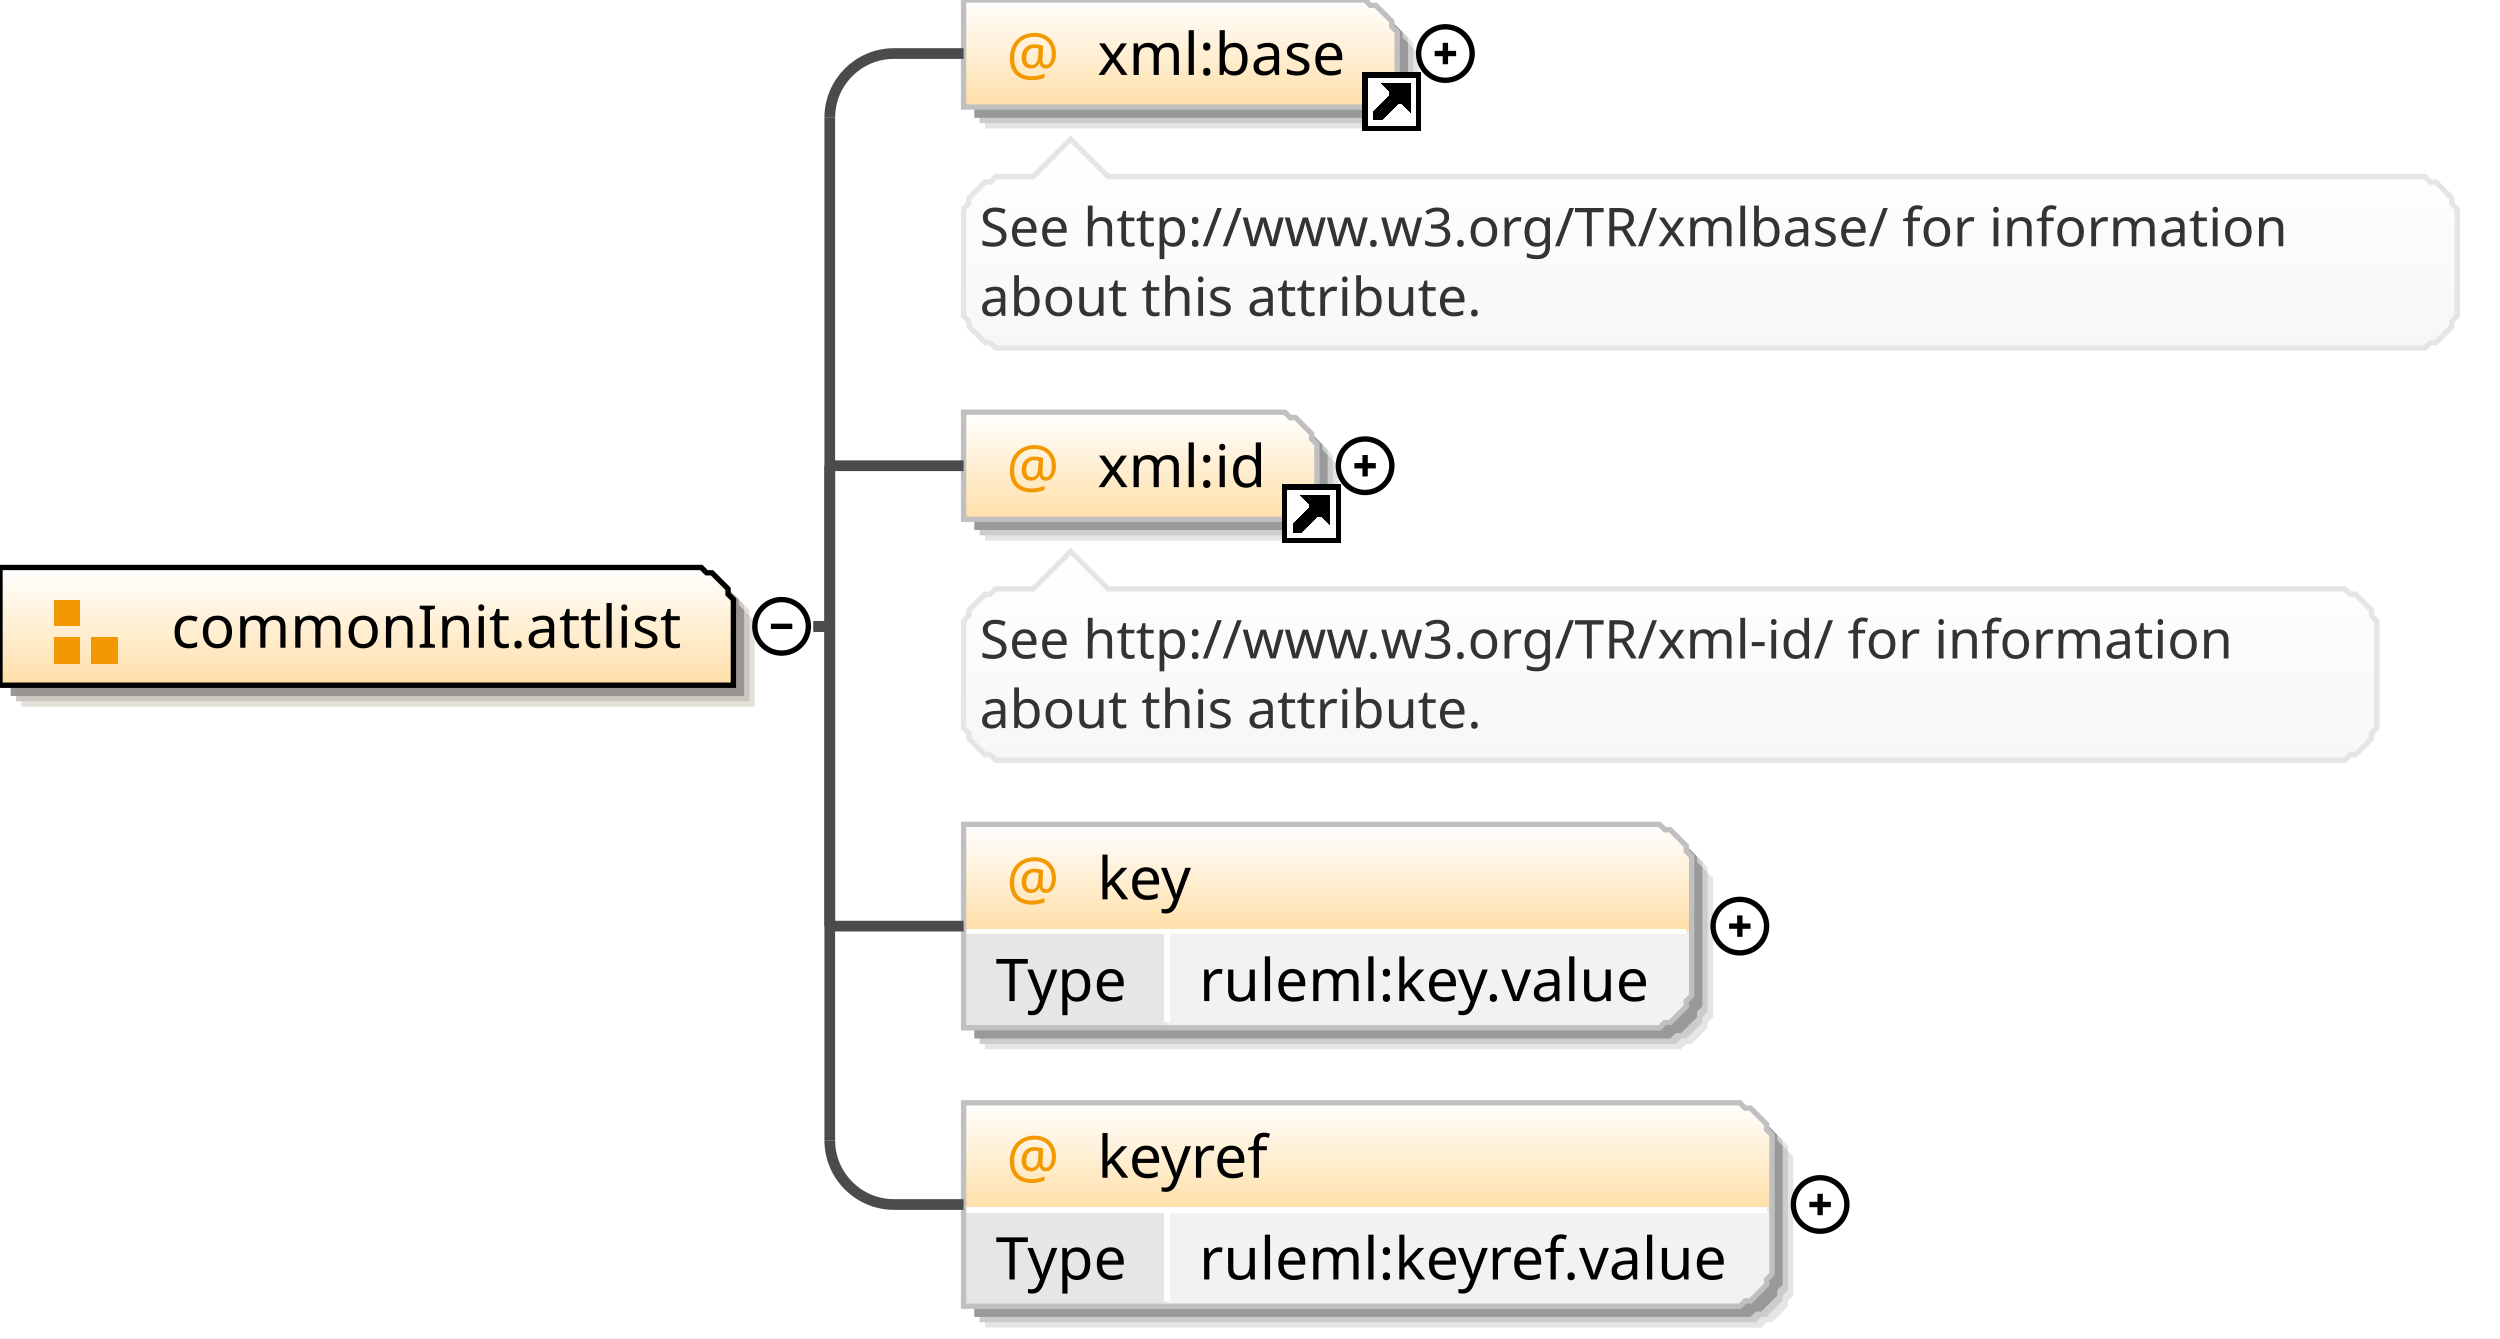
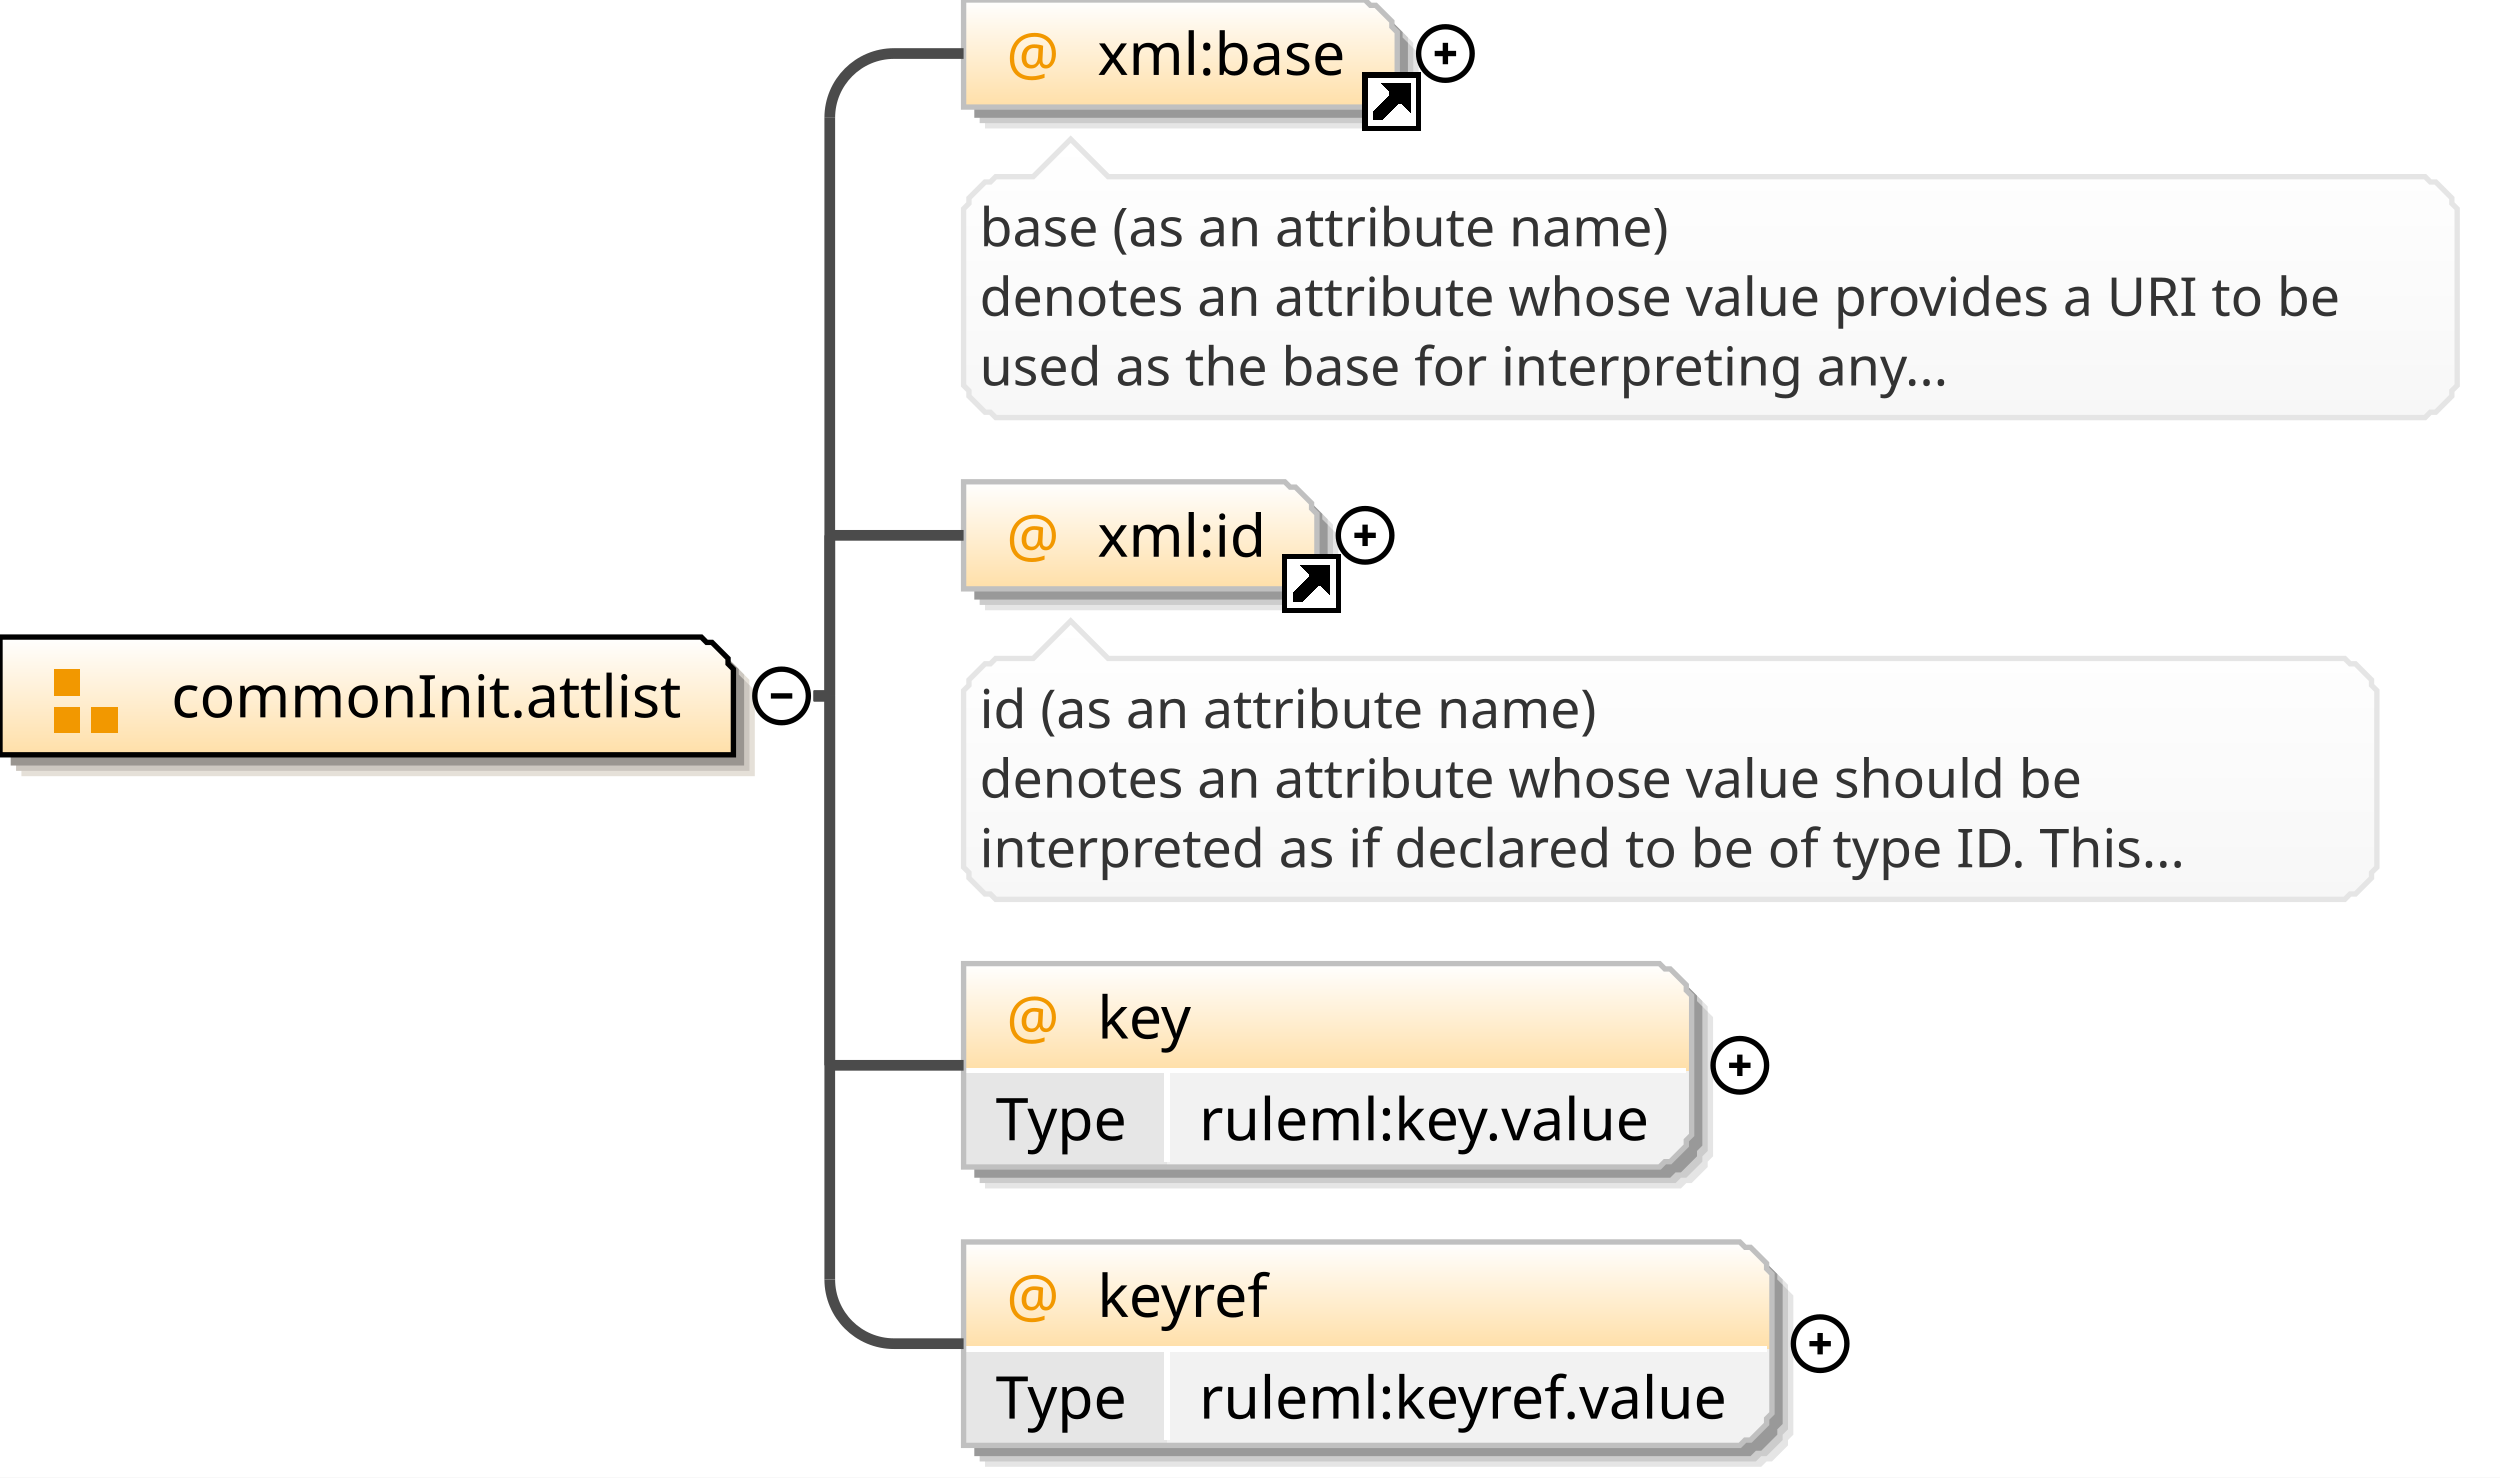
- <svg xmlns="http://www.w3.org/2000/svg" color-interpolation="auto" color-rendering="auto" fill="black" fill-opacity="1" font-family="'Dialog'" font-size="12" font-style="normal" font-weight="normal" height="250" image-rendering="auto" shape-rendering="auto" stroke="black" stroke-dasharray="none" stroke-dashoffset="0" stroke-linecap="square" stroke-linejoin="miter" stroke-miterlimit="10" stroke-opacity="1" stroke-width="1" text-rendering="auto" width="467">
+ <svg xmlns="http://www.w3.org/2000/svg" color-interpolation="auto" color-rendering="auto" fill="black" fill-opacity="1" font-family="'Dialog'" font-size="12" font-style="normal" font-weight="normal" height="276" image-rendering="auto" shape-rendering="auto" stroke="black" stroke-dasharray="none" stroke-dashoffset="0" stroke-linecap="square" stroke-linejoin="miter" stroke-miterlimit="10" stroke-opacity="1" stroke-width="1" text-rendering="auto" width="467">
  <defs id="genericDefs" />
  <g>
    <defs id="defs1">
-       <linearGradient gradientUnits="userSpaceOnUse" id="linearGradient1" spreadMethod="pad" x1="0" x2="0" y1="106" y2="128">
+       <linearGradient gradientUnits="userSpaceOnUse" id="linearGradient1" spreadMethod="pad" x1="0" x2="0" y1="119" y2="141">
        <stop offset="0%" stop-color="white" stop-opacity="1" />
        <stop offset="100%" stop-color="rgb(255,223,168)" stop-opacity="1" />
      </linearGradient>
      <linearGradient gradientUnits="userSpaceOnUse" id="linearGradient2" spreadMethod="pad" x1="180" x2="180" y1="0" y2="20">
        <stop offset="0%" stop-color="white" stop-opacity="1" />
        <stop offset="100%" stop-color="rgb(255,223,168)" stop-opacity="1" />
      </linearGradient>
-       <linearGradient gradientUnits="userSpaceOnUse" id="linearGradient3" spreadMethod="pad" x1="180" x2="180" y1="26" y2="65">
+       <linearGradient gradientUnits="userSpaceOnUse" id="linearGradient3" spreadMethod="pad" x1="180" x2="180" y1="26" y2="78">
        <stop offset="0%" stop-color="white" stop-opacity="1" />
        <stop offset="100%" stop-color="rgb(247,247,247)" stop-opacity="1" />
      </linearGradient>
-       <linearGradient gradientUnits="userSpaceOnUse" id="linearGradient4" spreadMethod="pad" x1="180" x2="180" y1="77" y2="97">
+       <linearGradient gradientUnits="userSpaceOnUse" id="linearGradient4" spreadMethod="pad" x1="180" x2="180" y1="90" y2="110">
        <stop offset="0%" stop-color="white" stop-opacity="1" />
        <stop offset="100%" stop-color="rgb(255,223,168)" stop-opacity="1" />
      </linearGradient>
-       <linearGradient gradientUnits="userSpaceOnUse" id="linearGradient5" spreadMethod="pad" x1="180" x2="180" y1="103" y2="142">
+       <linearGradient gradientUnits="userSpaceOnUse" id="linearGradient5" spreadMethod="pad" x1="180" x2="180" y1="116" y2="168">
        <stop offset="0%" stop-color="white" stop-opacity="1" />
        <stop offset="100%" stop-color="rgb(247,247,247)" stop-opacity="1" />
      </linearGradient>
-       <linearGradient gradientUnits="userSpaceOnUse" id="linearGradient6" spreadMethod="pad" x1="180" x2="180" y1="154" y2="174">
+       <linearGradient gradientUnits="userSpaceOnUse" id="linearGradient6" spreadMethod="pad" x1="180" x2="180" y1="180" y2="200">
        <stop offset="0%" stop-color="white" stop-opacity="1" />
        <stop offset="100%" stop-color="rgb(255,223,168)" stop-opacity="1" />
      </linearGradient>
-       <linearGradient gradientUnits="userSpaceOnUse" id="linearGradient7" spreadMethod="pad" x1="180" x2="180" y1="206" y2="226">
+       <linearGradient gradientUnits="userSpaceOnUse" id="linearGradient7" spreadMethod="pad" x1="180" x2="180" y1="232" y2="252">
        <stop offset="0%" stop-color="white" stop-opacity="1" />
        <stop offset="100%" stop-color="rgb(255,223,168)" stop-opacity="1" />
      </linearGradient>
      <clipPath clipPathUnits="userSpaceOnUse" id="clipPath1">
-         <path d="M0 0 L467 0 L467 250 L0 250 L0 0 Z" />
+         <path d="M0 0 L467 0 L467 276 L0 276 L0 0 Z" />
      </clipPath>
    </defs>
    <g fill="white" stroke="white" text-rendering="geometricPrecision">
-       <rect clip-path="url(#clipPath1)" height="250" stroke="none" width="467" x="0" y="0" />
+       <rect clip-path="url(#clipPath1)" height="276" stroke="none" width="467" x="0" y="0" />
    </g>
    <g fill="rgb(229,224,216)" font-family="sans-serif" font-size="11" stroke="rgb(229,224,216)" text-rendering="geometricPrecision">
-       <polygon clip-path="url(#clipPath1)" points=" 4 110 135 110 136 111 137 111 138 112 139 113 140 114 140 115 141 116 141 132 4 132" stroke="none" />
-       <polygon clip-path="url(#clipPath1)" fill="rgb(204,199,192)" points=" 3 109 134 109 135 110 136 110 137 111 138 112 139 113 139 114 140 115 140 131 3 131" stroke="none" />
-       <polygon clip-path="url(#clipPath1)" fill="rgb(153,149,144)" points=" 2 108 133 108 134 109 135 109 136 110 137 111 138 112 138 113 139 114 139 130 2 130" stroke="none" />
-       <polygon clip-path="url(#clipPath1)" fill="url(#linearGradient1)" points=" 0 106 131 106 132 107 133 107 134 108 135 109 136 110 136 111 137 112 137 128 0 128" shape-rendering="crispEdges" stroke="none" />
-       <polygon clip-path="url(#clipPath1)" fill="none" points=" 0 106 131 106 132 107 133 107 134 108 135 109 136 110 136 111 137 112 137 128 0 128" stroke="black" stroke-linecap="butt" />
+       <polygon clip-path="url(#clipPath1)" points=" 4 123 135 123 136 124 137 124 138 125 139 126 140 127 140 128 141 129 141 145 4 145" stroke="none" />
+       <polygon clip-path="url(#clipPath1)" fill="rgb(204,199,192)" points=" 3 122 134 122 135 123 136 123 137 124 138 125 139 126 139 127 140 128 140 144 3 144" stroke="none" />
+       <polygon clip-path="url(#clipPath1)" fill="rgb(153,149,144)" points=" 2 121 133 121 134 122 135 122 136 123 137 124 138 125 138 126 139 127 139 143 2 143" stroke="none" />
+       <polygon clip-path="url(#clipPath1)" fill="url(#linearGradient1)" points=" 0 119 131 119 132 120 133 120 134 121 135 122 136 123 136 124 137 125 137 141 0 141" shape-rendering="crispEdges" stroke="none" />
+       <polygon clip-path="url(#clipPath1)" fill="none" points=" 0 119 131 119 132 120 133 120 134 121 135 122 136 123 136 124 137 125 137 141 0 141" stroke="black" stroke-linecap="butt" />
    </g>
    <g fill="rgb(242,152,0)" font-family="sans-serif" font-size="11" shape-rendering="crispEdges" stroke="rgb(242,152,0)" stroke-linecap="butt" text-rendering="geometricPrecision">
-       <rect clip-path="url(#clipPath1)" height="5" stroke="none" width="5" x="10" y="112" />
-       <rect clip-path="url(#clipPath1)" height="5" stroke="none" width="5" x="10" y="119" />
-       <rect clip-path="url(#clipPath1)" height="5" stroke="none" width="5" x="17" y="119" />
-       <text clip-path="url(#clipPath1)" fill="black" stroke="none" x="32" xml:space="preserve" y="121">commonInit.attlist</text>
-       <circle clip-path="url(#clipPath1)" cx="146" cy="117" fill="none" r="5" shape-rendering="auto" stroke="black" />
-       <line clip-path="url(#clipPath1)" fill="none" shape-rendering="auto" stroke="black" x1="144" x2="148" y1="117" y2="117" />
+       <rect clip-path="url(#clipPath1)" height="5" stroke="none" width="5" x="10" y="125" />
+       <rect clip-path="url(#clipPath1)" height="5" stroke="none" width="5" x="10" y="132" />
+       <rect clip-path="url(#clipPath1)" height="5" stroke="none" width="5" x="17" y="132" />
+       <text clip-path="url(#clipPath1)" fill="black" stroke="none" x="32" xml:space="preserve" y="134">commonInit.attlist</text>
+       <circle clip-path="url(#clipPath1)" cx="146" cy="130" fill="none" r="5" shape-rendering="auto" stroke="black" />
+       <line clip-path="url(#clipPath1)" fill="none" shape-rendering="auto" stroke="black" x1="144" x2="148" y1="130" y2="130" />
      <polygon clip-path="url(#clipPath1)" fill="rgb(229,229,229)" points=" 184 4 259 4 260 5 261 5 262 6 263 7 264 8 264 9 265 10 265 18 264 19 264 20 263 21 262 22 261 23 260 23 259 24 184 24" shape-rendering="auto" stroke="none" />
      <polygon clip-path="url(#clipPath1)" fill="rgb(204,204,204)" points=" 183 3 258 3 259 4 260 4 261 5 262 6 263 7 263 8 264 9 264 17 263 18 263 19 262 20 261 21 260 22 259 22 258 23 183 23" shape-rendering="auto" stroke="none" />
      <polygon clip-path="url(#clipPath1)" fill="rgb(153,153,153)" points=" 182 2 257 2 258 3 259 3 260 4 261 5 262 6 262 7 263 8 263 16 262 17 262 18 261 19 260 20 259 21 258 21 257 22 182 22" shape-rendering="auto" stroke="none" />
      <polygon clip-path="url(#clipPath1)" fill="url(#linearGradient2)" points=" 180 0 255 0 256 1 257 1 258 2 259 3 260 4 260 5 261 6 261 14 260 15 260 16 259 17 258 18 257 19 256 19 255 20 180 20" stroke="none" />
      <polygon clip-path="url(#clipPath1)" fill="none" points=" 180 0 255 0 256 1 257 1 258 2 259 3 260 4 260 5 261 6 261 14 260 15 260 16 259 17 258 18 257 19 256 19 255 20 180 20" shape-rendering="auto" stroke="silver" />
      <text clip-path="url(#clipPath1)" stroke="none" x="188" xml:space="preserve" y="14">@</text>
      <text clip-path="url(#clipPath1)" fill="black" stroke="none" x="205" xml:space="preserve" y="14">xml:base</text>
      <rect clip-path="url(#clipPath1)" fill="white" height="10" stroke="none" width="10" x="255" y="14" />
      <polygon clip-path="url(#clipPath1)" fill="none" points=" 257 22 257 21 260 18 260 17 259 16 263 16 263 20 262 19 261 19 258 22" stroke="black" />
      <polygon clip-path="url(#clipPath1)" fill="black" points=" 257 22 257 21 260 18 260 17 259 16 263 16 263 20 262 19 261 19 258 22" stroke="none" />
      <rect clip-path="url(#clipPath1)" fill="none" height="10" stroke="black" width="10" x="255" y="14" />
      <circle clip-path="url(#clipPath1)" cx="270" cy="10" fill="none" r="5" shape-rendering="auto" stroke="black" />
      <line clip-path="url(#clipPath1)" fill="none" shape-rendering="auto" stroke="black" x1="268" x2="272" y1="10" y2="10" />
      <line clip-path="url(#clipPath1)" fill="none" shape-rendering="auto" stroke="black" x1="270" x2="270" y1="8" y2="12" />
-       <polygon clip-path="url(#clipPath1)" fill="url(#linearGradient3)" points=" 180 39 181 38 181 37 182 36 183 35 184 34 185 34 186 33 193 33 200 26 207 33 453 33 454 34 455 34 456 35 457 36 458 37 458 38 459 39 459 59 458 60 458 61 457 62 456 63 455 64 454 64 453 65 186 65 185 64 184 64 183 63 182 62 181 61 181 60 180 59" stroke="none" />
-       <polygon clip-path="url(#clipPath1)" fill="none" points=" 180 39 181 38 181 37 182 36 183 35 184 34 185 34 186 33 193 33 200 26 207 33 453 33 454 34 455 34 456 35 457 36 458 37 458 38 459 39 459 59 458 60 458 61 457 62 456 63 455 64 454 64 453 65 186 65 185 64 184 64 183 63 182 62 181 61 181 60 180 59" shape-rendering="auto" stroke="rgb(229,229,229)" />
-       <text clip-path="url(#clipPath1)" fill="rgb(51,51,51)" font-size="10" stroke="none" x="183" xml:space="preserve" y="46">See http://www.w3.org/TR/xmlbase/ for information </text>
-       <text clip-path="url(#clipPath1)" fill="rgb(51,51,51)" font-size="10" stroke="none" x="183" xml:space="preserve" y="59">about this attribute.</text>
+       <polygon clip-path="url(#clipPath1)" fill="url(#linearGradient3)" points=" 180 39 181 38 181 37 182 36 183 35 184 34 185 34 186 33 193 33 200 26 207 33 453 33 454 34 455 34 456 35 457 36 458 37 458 38 459 39 459 72 458 73 458 74 457 75 456 76 455 77 454 77 453 78 186 78 185 77 184 77 183 76 182 75 181 74 181 73 180 72" stroke="none" />
+       <polygon clip-path="url(#clipPath1)" fill="none" points=" 180 39 181 38 181 37 182 36 183 35 184 34 185 34 186 33 193 33 200 26 207 33 453 33 454 34 455 34 456 35 457 36 458 37 458 38 459 39 459 72 458 73 458 74 457 75 456 76 455 77 454 77 453 78 186 78 185 77 184 77 183 76 182 75 181 74 181 73 180 72" shape-rendering="auto" stroke="rgb(229,229,229)" />
+       <text clip-path="url(#clipPath1)" fill="rgb(51,51,51)" font-size="10" stroke="none" x="183" xml:space="preserve" y="46">base (as an attribute name)</text>
+       <text clip-path="url(#clipPath1)" fill="rgb(51,51,51)" font-size="10" stroke="none" x="183" xml:space="preserve" y="59">denotes an attribute whose value provides a URI to be </text>
+       <text clip-path="url(#clipPath1)" fill="rgb(51,51,51)" font-size="10" stroke="none" x="183" xml:space="preserve" y="72">used as the base for interpreting any...</text>
    </g>
    <g fill="rgb(75,75,75)" font-family="sans-serif" font-size="11" stroke="rgb(75,75,75)" stroke-linecap="butt" stroke-width="2" text-rendering="geometricPrecision">
-       <line clip-path="url(#clipPath1)" fill="none" x1="152" x2="155" y1="117" y2="117" />
-       <line clip-path="url(#clipPath1)" fill="none" x1="155" x2="155" y1="22" y2="117" />
+       <line clip-path="url(#clipPath1)" fill="none" x1="152" x2="155" y1="130" y2="130" />
+       <line clip-path="url(#clipPath1)" fill="none" x1="155" x2="155" y1="22" y2="130" />
      <line clip-path="url(#clipPath1)" fill="none" x1="167" x2="180" y1="10" y2="10" />
      <path clip-path="url(#clipPath1)" d="M155 22 A12 12 0 0 1 167 10" fill="none" />
-       <polygon clip-path="url(#clipPath1)" fill="rgb(229,229,229)" points=" 184 81 244 81 245 82 246 82 247 83 248 84 249 85 249 86 250 87 250 95 249 96 249 97 248 98 247 99 246 100 245 100 244 101 184 101" stroke="none" stroke-width="1" />
-       <polygon clip-path="url(#clipPath1)" fill="rgb(204,204,204)" points=" 183 80 243 80 244 81 245 81 246 82 247 83 248 84 248 85 249 86 249 94 248 95 248 96 247 97 246 98 245 99 244 99 243 100 183 100" stroke="none" stroke-width="1" />
-       <polygon clip-path="url(#clipPath1)" fill="rgb(153,153,153)" points=" 182 79 242 79 243 80 244 80 245 81 246 82 247 83 247 84 248 85 248 93 247 94 247 95 246 96 245 97 244 98 243 98 242 99 182 99" stroke="none" stroke-width="1" />
+       <polygon clip-path="url(#clipPath1)" fill="rgb(229,229,229)" points=" 184 94 244 94 245 95 246 95 247 96 248 97 249 98 249 99 250 100 250 108 249 109 249 110 248 111 247 112 246 113 245 113 244 114 184 114" stroke="none" stroke-width="1" />
+       <polygon clip-path="url(#clipPath1)" fill="rgb(204,204,204)" points=" 183 93 243 93 244 94 245 94 246 95 247 96 248 97 248 98 249 99 249 107 248 108 248 109 247 110 246 111 245 112 244 112 243 113 183 113" stroke="none" stroke-width="1" />
+       <polygon clip-path="url(#clipPath1)" fill="rgb(153,153,153)" points=" 182 92 242 92 243 93 244 93 245 94 246 95 247 96 247 97 248 98 248 106 247 107 247 108 246 109 245 110 244 111 243 111 242 112 182 112" stroke="none" stroke-width="1" />
    </g>
    <g fill="url(#linearGradient4)" font-family="sans-serif" font-size="11" shape-rendering="crispEdges" stroke="url(#linearGradient4)" stroke-linecap="butt" text-rendering="geometricPrecision">
-       <polygon clip-path="url(#clipPath1)" points=" 180 77 240 77 241 78 242 78 243 79 244 80 245 81 245 82 246 83 246 91 245 92 245 93 244 94 243 95 242 96 241 96 240 97 180 97" stroke="none" />
-       <polygon clip-path="url(#clipPath1)" fill="none" points=" 180 77 240 77 241 78 242 78 243 79 244 80 245 81 245 82 246 83 246 91 245 92 245 93 244 94 243 95 242 96 241 96 240 97 180 97" shape-rendering="auto" stroke="silver" />
-       <text clip-path="url(#clipPath1)" fill="rgb(242,152,0)" stroke="none" x="188" xml:space="preserve" y="91">@</text>
-       <text clip-path="url(#clipPath1)" fill="black" stroke="none" x="205" xml:space="preserve" y="91">xml:id</text>
-       <rect clip-path="url(#clipPath1)" fill="white" height="10" stroke="none" width="10" x="240" y="91" />
-       <polygon clip-path="url(#clipPath1)" fill="none" points=" 242 99 242 98 245 95 245 94 244 93 248 93 248 97 247 96 246 96 243 99" stroke="black" />
-       <polygon clip-path="url(#clipPath1)" fill="black" points=" 242 99 242 98 245 95 245 94 244 93 248 93 248 97 247 96 246 96 243 99" stroke="none" />
-       <rect clip-path="url(#clipPath1)" fill="none" height="10" stroke="black" width="10" x="240" y="91" />
-       <circle clip-path="url(#clipPath1)" cx="255" cy="87" fill="none" r="5" shape-rendering="auto" stroke="black" />
-       <line clip-path="url(#clipPath1)" fill="none" shape-rendering="auto" stroke="black" x1="253" x2="257" y1="87" y2="87" />
-       <line clip-path="url(#clipPath1)" fill="none" shape-rendering="auto" stroke="black" x1="255" x2="255" y1="85" y2="89" />
-       <polygon clip-path="url(#clipPath1)" fill="url(#linearGradient5)" points=" 180 116 181 115 181 114 182 113 183 112 184 111 185 111 186 110 193 110 200 103 207 110 438 110 439 111 440 111 441 112 442 113 443 114 443 115 444 116 444 136 443 137 443 138 442 139 441 140 440 141 439 141 438 142 186 142 185 141 184 141 183 140 182 139 181 138 181 137 180 136" stroke="none" />
-       <polygon clip-path="url(#clipPath1)" fill="none" points=" 180 116 181 115 181 114 182 113 183 112 184 111 185 111 186 110 193 110 200 103 207 110 438 110 439 111 440 111 441 112 442 113 443 114 443 115 444 116 444 136 443 137 443 138 442 139 441 140 440 141 439 141 438 142 186 142 185 141 184 141 183 140 182 139 181 138 181 137 180 136" shape-rendering="auto" stroke="rgb(229,229,229)" />
-       <text clip-path="url(#clipPath1)" fill="rgb(51,51,51)" font-size="10" stroke="none" x="183" xml:space="preserve" y="123">See http://www.w3.org/TR/xml-id/ for information </text>
-       <text clip-path="url(#clipPath1)" fill="rgb(51,51,51)" font-size="10" stroke="none" x="183" xml:space="preserve" y="136">about this attribute.</text>
+       <polygon clip-path="url(#clipPath1)" points=" 180 90 240 90 241 91 242 91 243 92 244 93 245 94 245 95 246 96 246 104 245 105 245 106 244 107 243 108 242 109 241 109 240 110 180 110" stroke="none" />
+       <polygon clip-path="url(#clipPath1)" fill="none" points=" 180 90 240 90 241 91 242 91 243 92 244 93 245 94 245 95 246 96 246 104 245 105 245 106 244 107 243 108 242 109 241 109 240 110 180 110" shape-rendering="auto" stroke="silver" />
+       <text clip-path="url(#clipPath1)" fill="rgb(242,152,0)" stroke="none" x="188" xml:space="preserve" y="104">@</text>
+       <text clip-path="url(#clipPath1)" fill="black" stroke="none" x="205" xml:space="preserve" y="104">xml:id</text>
+       <rect clip-path="url(#clipPath1)" fill="white" height="10" stroke="none" width="10" x="240" y="104" />
+       <polygon clip-path="url(#clipPath1)" fill="none" points=" 242 112 242 111 245 108 245 107 244 106 248 106 248 110 247 109 246 109 243 112" stroke="black" />
+       <polygon clip-path="url(#clipPath1)" fill="black" points=" 242 112 242 111 245 108 245 107 244 106 248 106 248 110 247 109 246 109 243 112" stroke="none" />
+       <rect clip-path="url(#clipPath1)" fill="none" height="10" stroke="black" width="10" x="240" y="104" />
+       <circle clip-path="url(#clipPath1)" cx="255" cy="100" fill="none" r="5" shape-rendering="auto" stroke="black" />
+       <line clip-path="url(#clipPath1)" fill="none" shape-rendering="auto" stroke="black" x1="253" x2="257" y1="100" y2="100" />
+       <line clip-path="url(#clipPath1)" fill="none" shape-rendering="auto" stroke="black" x1="255" x2="255" y1="98" y2="102" />
+       <polygon clip-path="url(#clipPath1)" fill="url(#linearGradient5)" points=" 180 129 181 128 181 127 182 126 183 125 184 124 185 124 186 123 193 123 200 116 207 123 438 123 439 124 440 124 441 125 442 126 443 127 443 128 444 129 444 162 443 163 443 164 442 165 441 166 440 167 439 167 438 168 186 168 185 167 184 167 183 166 182 165 181 164 181 163 180 162" stroke="none" />
+       <polygon clip-path="url(#clipPath1)" fill="none" points=" 180 129 181 128 181 127 182 126 183 125 184 124 185 124 186 123 193 123 200 116 207 123 438 123 439 124 440 124 441 125 442 126 443 127 443 128 444 129 444 162 443 163 443 164 442 165 441 166 440 167 439 167 438 168 186 168 185 167 184 167 183 166 182 165 181 164 181 163 180 162" shape-rendering="auto" stroke="rgb(229,229,229)" />
+       <text clip-path="url(#clipPath1)" fill="rgb(51,51,51)" font-size="10" stroke="none" x="183" xml:space="preserve" y="136">id (as an attribute name)</text>
+       <text clip-path="url(#clipPath1)" fill="rgb(51,51,51)" font-size="10" stroke="none" x="183" xml:space="preserve" y="149">denotes an attribute whose value should be </text>
+       <text clip-path="url(#clipPath1)" fill="rgb(51,51,51)" font-size="10" stroke="none" x="183" xml:space="preserve" y="162">interpreted as if declared to be of type ID. This...</text>
    </g>
    <g fill="rgb(75,75,75)" font-family="sans-serif" font-size="11" stroke="rgb(75,75,75)" stroke-linecap="butt" stroke-width="2" text-rendering="geometricPrecision">
-       <line clip-path="url(#clipPath1)" fill="none" x1="152" x2="155" y1="117" y2="117" />
-       <line clip-path="url(#clipPath1)" fill="none" x1="155" x2="155" y1="87" y2="117" />
-       <line clip-path="url(#clipPath1)" fill="none" x1="155" x2="180" y1="87" y2="87" />
-       <polygon clip-path="url(#clipPath1)" fill="rgb(229,229,229)" points=" 184 158 314 158 315 159 316 159 317 160 318 161 319 162 319 163 320 164 320 190 319 191 319 192 318 193 317 194 316 195 315 195 314 196 184 196" stroke="none" stroke-width="1" />
-       <polygon clip-path="url(#clipPath1)" fill="rgb(204,204,204)" points=" 183 157 313 157 314 158 315 158 316 159 317 160 318 161 318 162 319 163 319 189 318 190 318 191 317 192 316 193 315 194 314 194 313 195 183 195" stroke="none" stroke-width="1" />
-       <polygon clip-path="url(#clipPath1)" fill="rgb(153,153,153)" points=" 182 156 312 156 313 157 314 157 315 158 316 159 317 160 317 161 318 162 318 188 317 189 317 190 316 191 315 192 314 193 313 193 312 194 182 194" stroke="none" stroke-width="1" />
+       <line clip-path="url(#clipPath1)" fill="none" x1="152" x2="155" y1="130" y2="130" />
+       <line clip-path="url(#clipPath1)" fill="none" x1="155" x2="155" y1="100" y2="130" />
+       <line clip-path="url(#clipPath1)" fill="none" x1="155" x2="180" y1="100" y2="100" />
+       <polygon clip-path="url(#clipPath1)" fill="rgb(229,229,229)" points=" 184 184 314 184 315 185 316 185 317 186 318 187 319 188 319 189 320 190 320 216 319 217 319 218 318 219 317 220 316 221 315 221 314 222 184 222" stroke="none" stroke-width="1" />
+       <polygon clip-path="url(#clipPath1)" fill="rgb(204,204,204)" points=" 183 183 313 183 314 184 315 184 316 185 317 186 318 187 318 188 319 189 319 215 318 216 318 217 317 218 316 219 315 220 314 220 313 221 183 221" stroke="none" stroke-width="1" />
+       <polygon clip-path="url(#clipPath1)" fill="rgb(153,153,153)" points=" 182 182 312 182 313 183 314 183 315 184 316 185 317 186 317 187 318 188 318 214 317 215 317 216 316 217 315 218 314 219 313 219 312 220 182 220" stroke="none" stroke-width="1" />
    </g>
    <g fill="url(#linearGradient6)" font-family="sans-serif" font-size="11" shape-rendering="crispEdges" stroke="url(#linearGradient6)" stroke-linecap="butt" text-rendering="geometricPrecision">
-       <polygon clip-path="url(#clipPath1)" points=" 180 154 310 154 311 155 312 155 313 156 314 157 315 158 315 159 316 160 316 174 315 174 315 174 314 174 313 174 312 174 311 174 310 174 180 174" stroke="none" />
-       <polygon clip-path="url(#clipPath1)" fill="rgb(230,230,230)" points=" 180 174 218 174 218 174 218 174 218 174 218 174 218 174 218 174 218 174 218 186 218 187 218 188 218 189 218 190 218 191 218 191 218 192 180 192" stroke="none" />
-       <polygon clip-path="url(#clipPath1)" fill="rgb(242,242,242)" points=" 218 174 310 174 311 174 312 174 313 174 314 174 315 174 315 174 316 174 316 186 315 187 315 188 314 189 313 190 312 191 311 191 310 192 218 192" stroke="none" />
-       <line clip-path="url(#clipPath1)" fill="none" stroke="white" x1="180" x2="315" y1="174" y2="174" />
-       <text clip-path="url(#clipPath1)" fill="black" stroke="none" x="186" xml:space="preserve" y="187">Type</text>
-       <text clip-path="url(#clipPath1)" fill="black" stroke="none" x="224" xml:space="preserve" y="187">ruleml:key.value</text>
-       <line clip-path="url(#clipPath1)" fill="none" stroke="white" x1="218" x2="218" y1="174" y2="191" />
-       <polygon clip-path="url(#clipPath1)" fill="none" points=" 180 154 310 154 311 155 312 155 313 156 314 157 315 158 315 159 316 160 316 186 315 187 315 188 314 189 313 190 312 191 311 191 310 192 180 192" shape-rendering="auto" stroke="silver" />
-       <text clip-path="url(#clipPath1)" fill="rgb(242,152,0)" stroke="none" x="188" xml:space="preserve" y="168">@</text>
-       <text clip-path="url(#clipPath1)" fill="black" stroke="none" x="205" xml:space="preserve" y="168">key</text>
-       <circle clip-path="url(#clipPath1)" cx="325" cy="173" fill="none" r="5" shape-rendering="auto" stroke="black" />
-       <line clip-path="url(#clipPath1)" fill="none" shape-rendering="auto" stroke="black" x1="323" x2="327" y1="173" y2="173" />
-       <line clip-path="url(#clipPath1)" fill="none" shape-rendering="auto" stroke="black" x1="325" x2="325" y1="171" y2="175" />
+       <polygon clip-path="url(#clipPath1)" points=" 180 180 310 180 311 181 312 181 313 182 314 183 315 184 315 185 316 186 316 200 315 200 315 200 314 200 313 200 312 200 311 200 310 200 180 200" stroke="none" />
+       <polygon clip-path="url(#clipPath1)" fill="rgb(230,230,230)" points=" 180 200 218 200 218 200 218 200 218 200 218 200 218 200 218 200 218 200 218 212 218 213 218 214 218 215 218 216 218 217 218 217 218 218 180 218" stroke="none" />
+       <polygon clip-path="url(#clipPath1)" fill="rgb(242,242,242)" points=" 218 200 310 200 311 200 312 200 313 200 314 200 315 200 315 200 316 200 316 212 315 213 315 214 314 215 313 216 312 217 311 217 310 218 218 218" stroke="none" />
+       <line clip-path="url(#clipPath1)" fill="none" stroke="white" x1="180" x2="315" y1="200" y2="200" />
+       <text clip-path="url(#clipPath1)" fill="black" stroke="none" x="186" xml:space="preserve" y="213">Type</text>
+       <text clip-path="url(#clipPath1)" fill="black" stroke="none" x="224" xml:space="preserve" y="213">ruleml:key.value</text>
+       <line clip-path="url(#clipPath1)" fill="none" stroke="white" x1="218" x2="218" y1="200" y2="217" />
+       <polygon clip-path="url(#clipPath1)" fill="none" points=" 180 180 310 180 311 181 312 181 313 182 314 183 315 184 315 185 316 186 316 212 315 213 315 214 314 215 313 216 312 217 311 217 310 218 180 218" shape-rendering="auto" stroke="silver" />
+       <text clip-path="url(#clipPath1)" fill="rgb(242,152,0)" stroke="none" x="188" xml:space="preserve" y="194">@</text>
+       <text clip-path="url(#clipPath1)" fill="black" stroke="none" x="205" xml:space="preserve" y="194">key</text>
+       <circle clip-path="url(#clipPath1)" cx="325" cy="199" fill="none" r="5" shape-rendering="auto" stroke="black" />
+       <line clip-path="url(#clipPath1)" fill="none" shape-rendering="auto" stroke="black" x1="323" x2="327" y1="199" y2="199" />
+       <line clip-path="url(#clipPath1)" fill="none" shape-rendering="auto" stroke="black" x1="325" x2="325" y1="197" y2="201" />
    </g>
    <g fill="rgb(75,75,75)" font-family="sans-serif" font-size="11" stroke="rgb(75,75,75)" stroke-linecap="butt" stroke-width="2" text-rendering="geometricPrecision">
-       <line clip-path="url(#clipPath1)" fill="none" x1="152" x2="155" y1="117" y2="117" />
-       <line clip-path="url(#clipPath1)" fill="none" x1="155" x2="155" y1="117" y2="173" />
-       <line clip-path="url(#clipPath1)" fill="none" x1="155" x2="180" y1="173" y2="173" />
-       <polygon clip-path="url(#clipPath1)" fill="rgb(229,229,229)" points=" 184 210 329 210 330 211 331 211 332 212 333 213 334 214 334 215 335 216 335 242 334 243 334 244 333 245 332 246 331 247 330 247 329 248 184 248" stroke="none" stroke-width="1" />
-       <polygon clip-path="url(#clipPath1)" fill="rgb(204,204,204)" points=" 183 209 328 209 329 210 330 210 331 211 332 212 333 213 333 214 334 215 334 241 333 242 333 243 332 244 331 245 330 246 329 246 328 247 183 247" stroke="none" stroke-width="1" />
-       <polygon clip-path="url(#clipPath1)" fill="rgb(153,153,153)" points=" 182 208 327 208 328 209 329 209 330 210 331 211 332 212 332 213 333 214 333 240 332 241 332 242 331 243 330 244 329 245 328 245 327 246 182 246" stroke="none" stroke-width="1" />
+       <line clip-path="url(#clipPath1)" fill="none" x1="152" x2="155" y1="130" y2="130" />
+       <line clip-path="url(#clipPath1)" fill="none" x1="155" x2="155" y1="130" y2="199" />
+       <line clip-path="url(#clipPath1)" fill="none" x1="155" x2="180" y1="199" y2="199" />
+       <polygon clip-path="url(#clipPath1)" fill="rgb(229,229,229)" points=" 184 236 329 236 330 237 331 237 332 238 333 239 334 240 334 241 335 242 335 268 334 269 334 270 333 271 332 272 331 273 330 273 329 274 184 274" stroke="none" stroke-width="1" />
+       <polygon clip-path="url(#clipPath1)" fill="rgb(204,204,204)" points=" 183 235 328 235 329 236 330 236 331 237 332 238 333 239 333 240 334 241 334 267 333 268 333 269 332 270 331 271 330 272 329 272 328 273 183 273" stroke="none" stroke-width="1" />
+       <polygon clip-path="url(#clipPath1)" fill="rgb(153,153,153)" points=" 182 234 327 234 328 235 329 235 330 236 331 237 332 238 332 239 333 240 333 266 332 267 332 268 331 269 330 270 329 271 328 271 327 272 182 272" stroke="none" stroke-width="1" />
    </g>
    <g fill="url(#linearGradient7)" font-family="sans-serif" font-size="11" shape-rendering="crispEdges" stroke="url(#linearGradient7)" stroke-linecap="butt" text-rendering="geometricPrecision">
-       <polygon clip-path="url(#clipPath1)" points=" 180 206 325 206 326 207 327 207 328 208 329 209 330 210 330 211 331 212 331 226 330 226 330 226 329 226 328 226 327 226 326 226 325 226 180 226" stroke="none" />
-       <polygon clip-path="url(#clipPath1)" fill="rgb(230,230,230)" points=" 180 226 218 226 218 226 218 226 218 226 218 226 218 226 218 226 218 226 218 238 218 239 218 240 218 241 218 242 218 243 218 243 218 244 180 244" stroke="none" />
-       <polygon clip-path="url(#clipPath1)" fill="rgb(242,242,242)" points=" 218 226 325 226 326 226 327 226 328 226 329 226 330 226 330 226 331 226 331 238 330 239 330 240 329 241 328 242 327 243 326 243 325 244 218 244" stroke="none" />
-       <line clip-path="url(#clipPath1)" fill="none" stroke="white" x1="180" x2="330" y1="226" y2="226" />
-       <text clip-path="url(#clipPath1)" fill="black" stroke="none" x="186" xml:space="preserve" y="239">Type</text>
-       <text clip-path="url(#clipPath1)" fill="black" stroke="none" x="224" xml:space="preserve" y="239">ruleml:keyref.value</text>
-       <line clip-path="url(#clipPath1)" fill="none" stroke="white" x1="218" x2="218" y1="226" y2="243" />
-       <polygon clip-path="url(#clipPath1)" fill="none" points=" 180 206 325 206 326 207 327 207 328 208 329 209 330 210 330 211 331 212 331 238 330 239 330 240 329 241 328 242 327 243 326 243 325 244 180 244" shape-rendering="auto" stroke="silver" />
-       <text clip-path="url(#clipPath1)" fill="rgb(242,152,0)" stroke="none" x="188" xml:space="preserve" y="220">@</text>
-       <text clip-path="url(#clipPath1)" fill="black" stroke="none" x="205" xml:space="preserve" y="220">keyref</text>
-       <circle clip-path="url(#clipPath1)" cx="340" cy="225" fill="none" r="5" shape-rendering="auto" stroke="black" />
-       <line clip-path="url(#clipPath1)" fill="none" shape-rendering="auto" stroke="black" x1="338" x2="342" y1="225" y2="225" />
-       <line clip-path="url(#clipPath1)" fill="none" shape-rendering="auto" stroke="black" x1="340" x2="340" y1="223" y2="227" />
+       <polygon clip-path="url(#clipPath1)" points=" 180 232 325 232 326 233 327 233 328 234 329 235 330 236 330 237 331 238 331 252 330 252 330 252 329 252 328 252 327 252 326 252 325 252 180 252" stroke="none" />
+       <polygon clip-path="url(#clipPath1)" fill="rgb(230,230,230)" points=" 180 252 218 252 218 252 218 252 218 252 218 252 218 252 218 252 218 252 218 264 218 265 218 266 218 267 218 268 218 269 218 269 218 270 180 270" stroke="none" />
+       <polygon clip-path="url(#clipPath1)" fill="rgb(242,242,242)" points=" 218 252 325 252 326 252 327 252 328 252 329 252 330 252 330 252 331 252 331 264 330 265 330 266 329 267 328 268 327 269 326 269 325 270 218 270" stroke="none" />
+       <line clip-path="url(#clipPath1)" fill="none" stroke="white" x1="180" x2="330" y1="252" y2="252" />
+       <text clip-path="url(#clipPath1)" fill="black" stroke="none" x="186" xml:space="preserve" y="265">Type</text>
+       <text clip-path="url(#clipPath1)" fill="black" stroke="none" x="224" xml:space="preserve" y="265">ruleml:keyref.value</text>
+       <line clip-path="url(#clipPath1)" fill="none" stroke="white" x1="218" x2="218" y1="252" y2="269" />
+       <polygon clip-path="url(#clipPath1)" fill="none" points=" 180 232 325 232 326 233 327 233 328 234 329 235 330 236 330 237 331 238 331 264 330 265 330 266 329 267 328 268 327 269 326 269 325 270 180 270" shape-rendering="auto" stroke="silver" />
+       <text clip-path="url(#clipPath1)" fill="rgb(242,152,0)" stroke="none" x="188" xml:space="preserve" y="246">@</text>
+       <text clip-path="url(#clipPath1)" fill="black" stroke="none" x="205" xml:space="preserve" y="246">keyref</text>
+       <circle clip-path="url(#clipPath1)" cx="340" cy="251" fill="none" r="5" shape-rendering="auto" stroke="black" />
+       <line clip-path="url(#clipPath1)" fill="none" shape-rendering="auto" stroke="black" x1="338" x2="342" y1="251" y2="251" />
+       <line clip-path="url(#clipPath1)" fill="none" shape-rendering="auto" stroke="black" x1="340" x2="340" y1="249" y2="253" />
    </g>
    <g fill="rgb(75,75,75)" font-family="sans-serif" font-size="11" stroke="rgb(75,75,75)" stroke-linecap="butt" stroke-width="2" text-rendering="geometricPrecision">
-       <line clip-path="url(#clipPath1)" fill="none" x1="152" x2="155" y1="117" y2="117" />
-       <line clip-path="url(#clipPath1)" fill="none" x1="155" x2="155" y1="117" y2="213" />
-       <line clip-path="url(#clipPath1)" fill="none" x1="167" x2="180" y1="225" y2="225" />
-       <path clip-path="url(#clipPath1)" d="M155 213 A12 12 0 0 0 167 225" fill="none" />
+       <line clip-path="url(#clipPath1)" fill="none" x1="152" x2="155" y1="130" y2="130" />
+       <line clip-path="url(#clipPath1)" fill="none" x1="155" x2="155" y1="130" y2="239" />
+       <line clip-path="url(#clipPath1)" fill="none" x1="167" x2="180" y1="251" y2="251" />
+       <path clip-path="url(#clipPath1)" d="M155 239 A12 12 0 0 0 167 251" fill="none" />
    </g>
  </g>
</svg>
